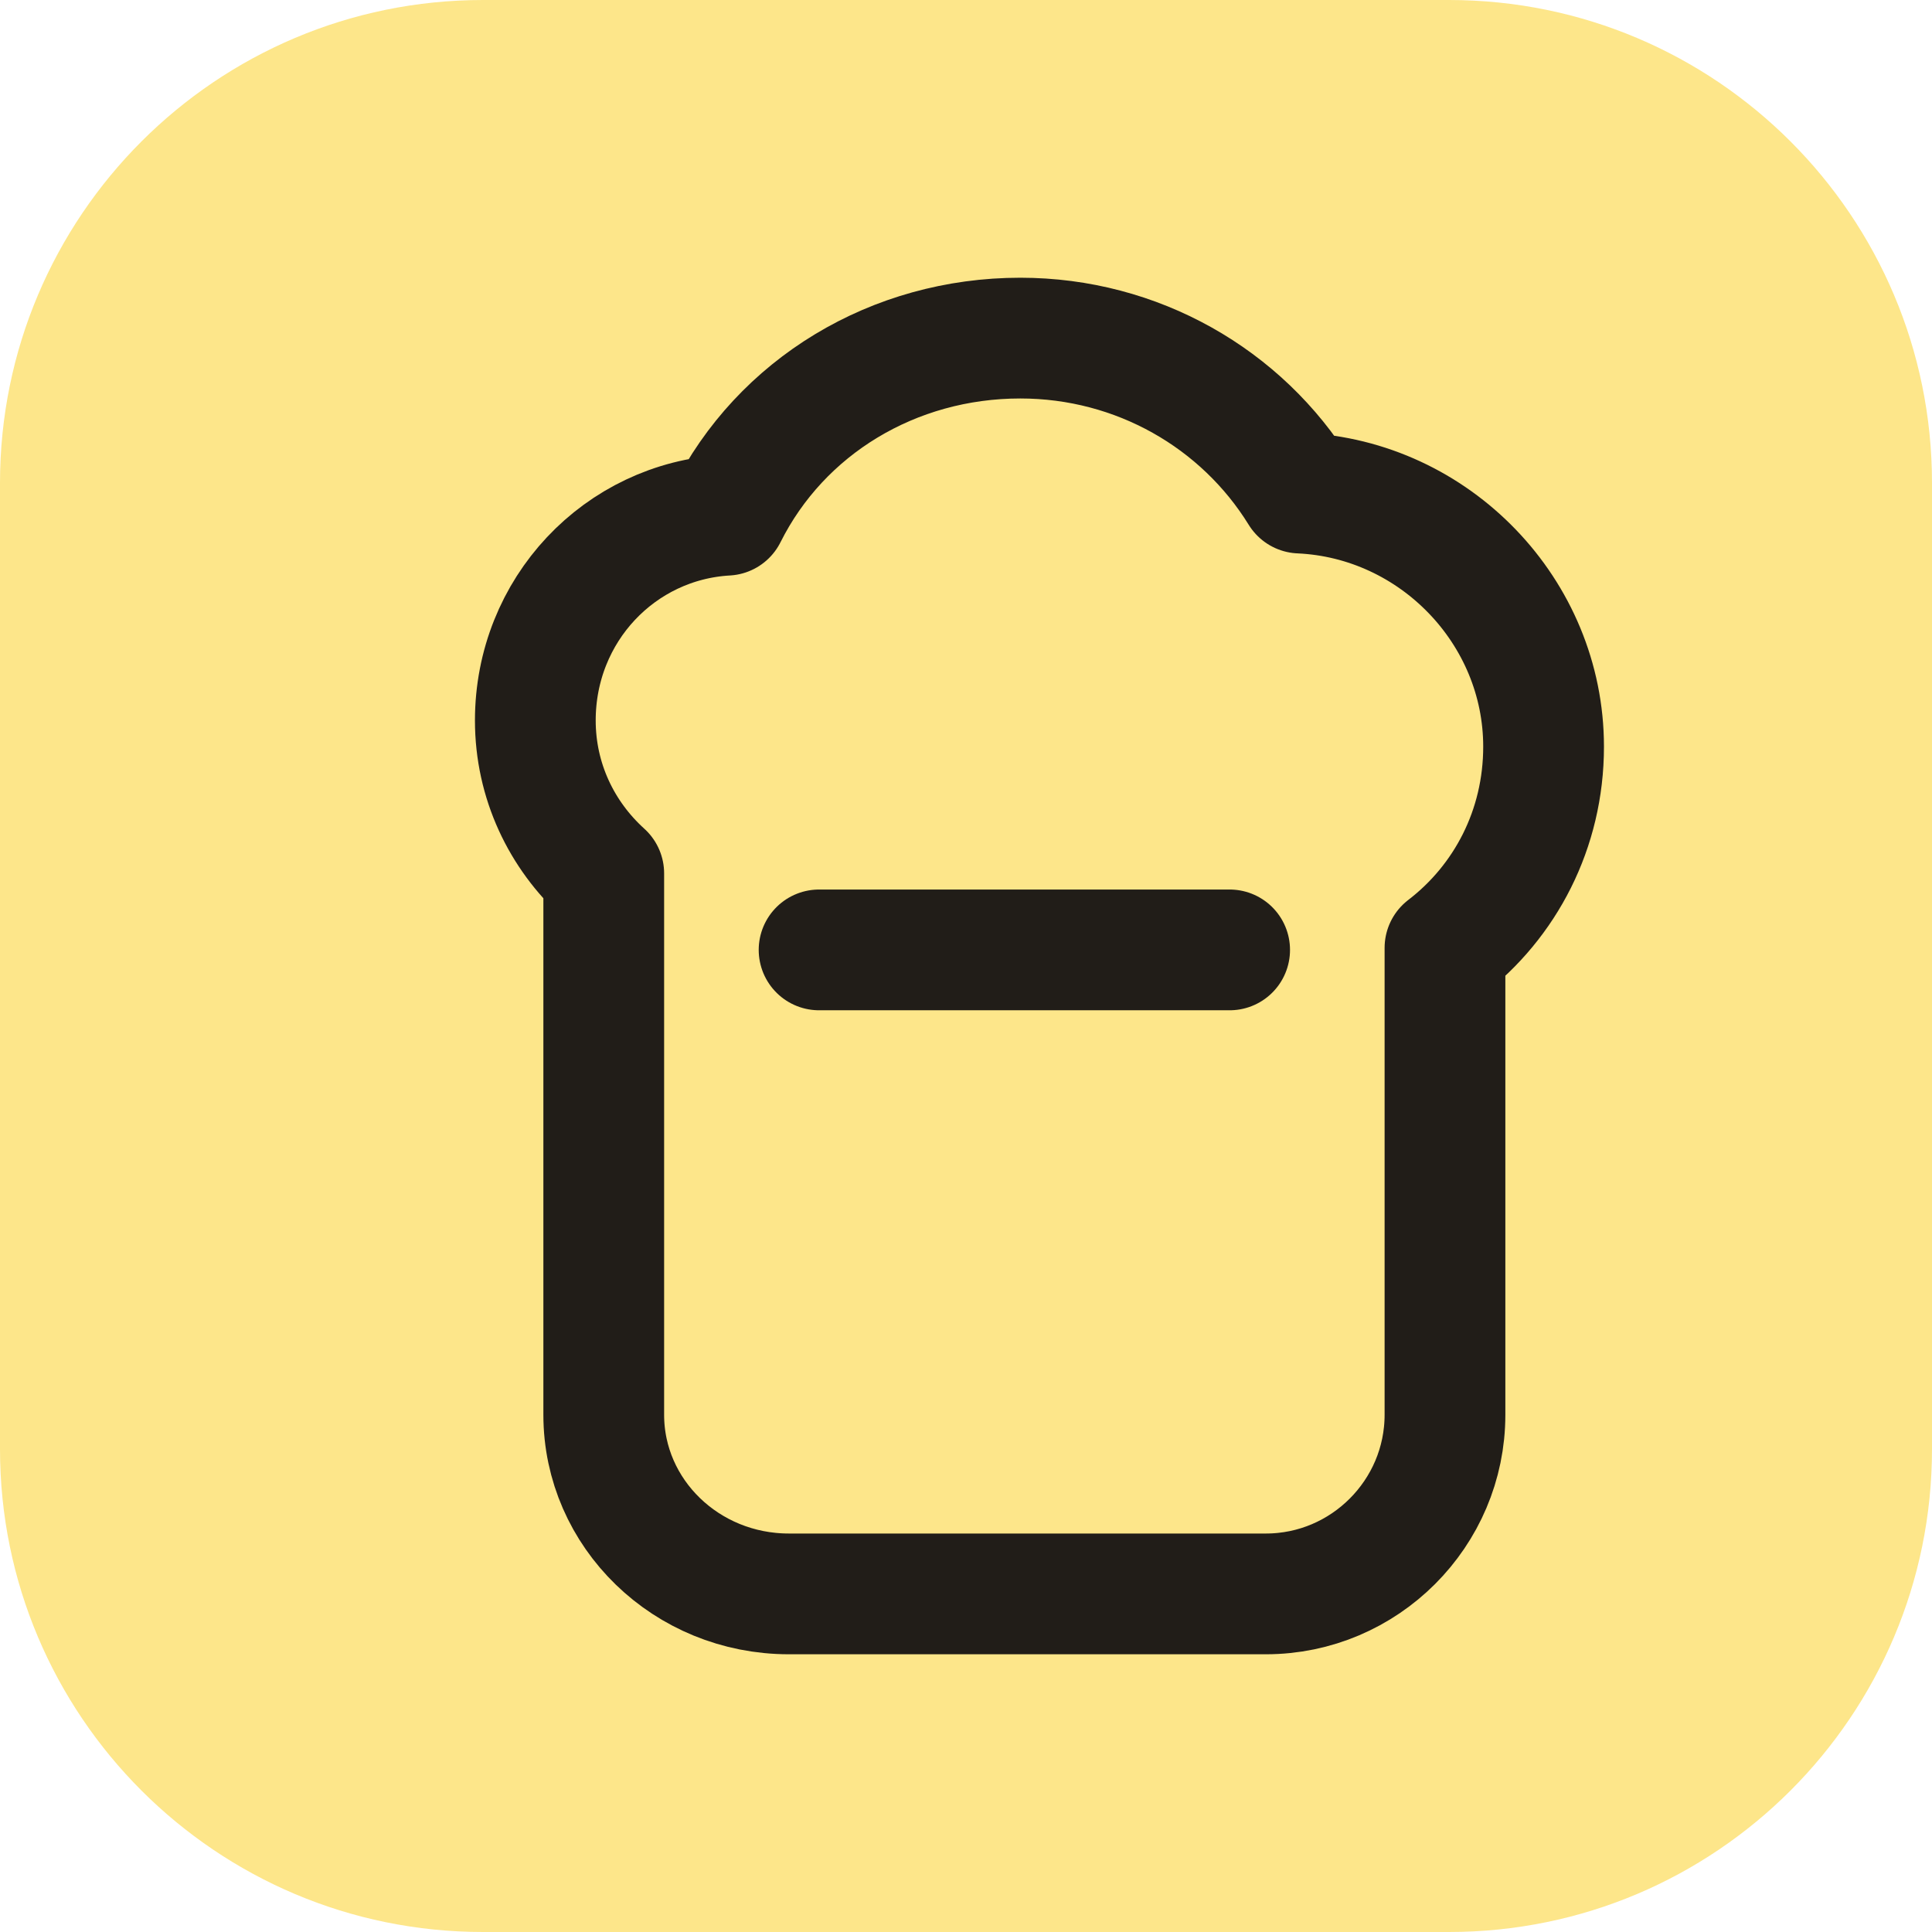
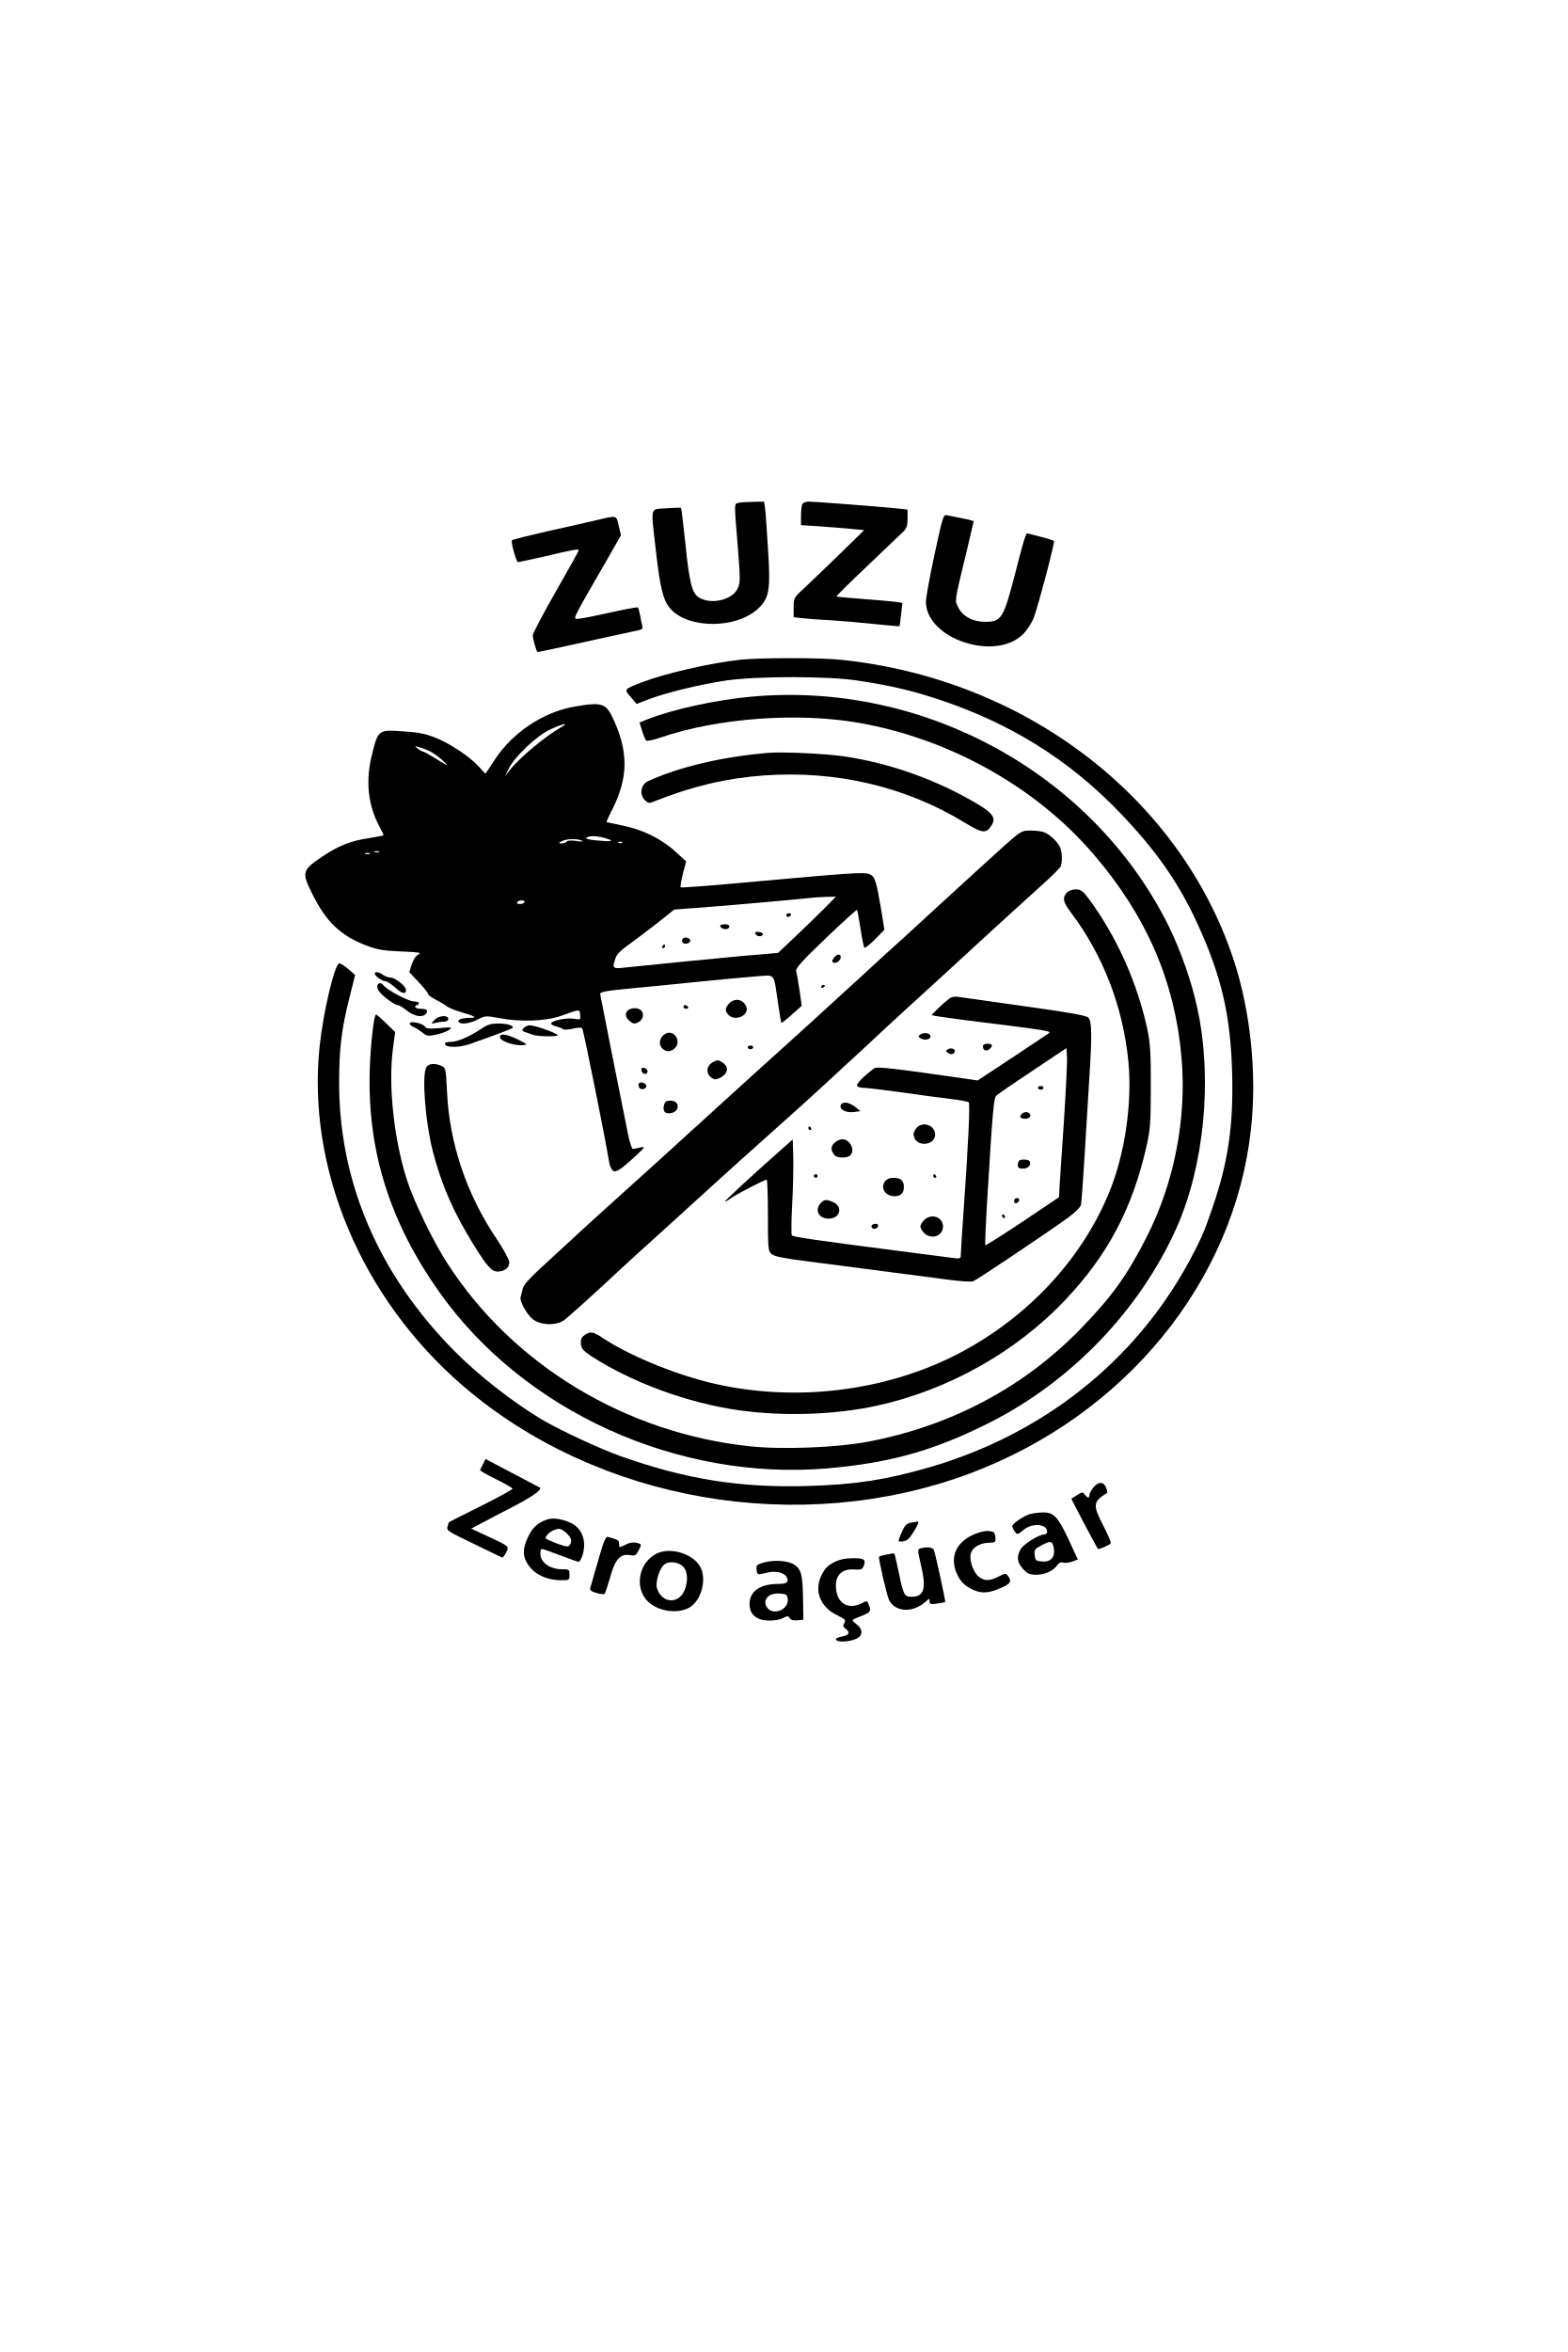
- <svg xmlns="http://www.w3.org/2000/svg" width="96" height="96" viewBox="0 0 96 96" fill="none">
-   <rect width="96" height="96" rx="24" fill="#FDE68A" />
-   <path d="M30 43.4C27.9 41.5 26.6 38.8 26.6 35.8C26.6 30.3 30.8 25.9 36.1 25.6C38.8 20.2 44.4 16.8 50.7 16.8C56.5 16.8 61.7 19.8 64.6 24.5C71.3 24.8 76.7 30.4 76.7 37.1C76.7 41.2 74.8 44.8 71.8 47.1V70.3C71.8 75.2 67.8 79.2 62.9 79.2H39.2C34.1 79.2 30 75.2 30 70.3V43.4Z" stroke="#211D18" stroke-width="6" stroke-linejoin="round" />
-   <path d="M40.7 47.2H61.1" stroke="#211D18" stroke-width="6" stroke-linecap="round" />
+ <svg xmlns="http://www.w3.org/2000/svg" version="1.0" width="853pt" height="1280pt" viewBox="0 0 853 1280" preserveAspectRatio="xMidYMid meet">
+   <g transform="translate(0,1280) scale(0.1,-0.1)" fill="#000000" stroke="none">
+     <path d="M4018 10063 c-22 -5 -22 2 -2 -238 14 -178 14 -197 -1 -228 -28 -60 -136 -88 -205 -52 -42 22 -57 76 -79 294 -11 106 -22 195 -24 197 -2 2 -38 1 -80 -2 -91 -8 -85 18 -57 -230 23 -201 39 -270 77 -314 96 -115 369 -114 485 3 56 55 63 102 48 325 -6 103 -13 202 -16 220 l-5 32 -62 -1 c-34 -1 -70 -3 -79 -6z" />
+     <path d="M4366 10054 c-3 -9 -6 -37 -6 -64 l0 -48 98 -6 c53 -4 131 -10 172 -14 l74 -7 -139 -136 c-77 -75 -164 -157 -192 -184 -51 -46 -53 -50 -53 -101 l0 -53 43 -5 c23 -3 92 -8 152 -11 61 -4 170 -13 244 -21 74 -8 135 -13 137 -12 1 2 6 31 9 65 l7 62 -33 5 c-19 3 -99 10 -178 16 -80 6 -146 12 -148 14 -2 2 72 75 164 162 92 88 180 171 195 186 23 22 28 35 28 76 l0 49 -67 7 c-114 11 -436 36 -469 36 -20 0 -34 -6 -38 -16z" />
+     <path d="M5087 9783 c-26 -120 -47 -236 -47 -258 1 -202 378 -327 529 -176 22 22 48 62 59 92 27 74 115 409 109 415 -3 3 -37 14 -77 24 l-71 18 -9 -21 c-5 -12 -28 -94 -50 -182 -68 -263 -77 -279 -169 -279 -65 0 -122 30 -144 77 -21 42 -24 22 44 304 21 89 39 164 39 166 0 2 -28 10 -62 16 -35 7 -72 15 -84 17 -19 5 -23 -9 -67 -213z" />
+     <path d="M3250 9970 c-41 -10 -160 -37 -265 -60 -104 -24 -194 -46 -198 -50 -7 -6 16 -94 30 -119 1 -1 64 12 140 29 167 40 193 44 193 35 0 -4 -56 -105 -125 -225 -69 -121 -125 -227 -125 -238 0 -16 18 -81 25 -90 2 -2 85 16 370 79 50 11 116 25 148 32 52 10 58 13 53 31 -3 12 -9 38 -12 59 -4 20 -9 39 -13 41 -3 3 -76 -11 -161 -30 -85 -19 -162 -34 -172 -32 -18 3 -18 3 176 339 l66 116 -12 51 c-13 59 -8 58 -118 32z" />
+     <path d="M4033 9210 c-167 -18 -414 -75 -541 -124 -97 -38 -96 -36 -59 -79 l32 -38 65 25 c94 36 286 83 425 103 169 24 555 24 715 -1 178 -27 293 -54 435 -101 391 -129 712 -328 987 -614 197 -204 323 -383 425 -606 132 -287 182 -501 190 -820 7 -283 -22 -481 -108 -730 -45 -132 -63 -172 -128 -293 -295 -542 -795 -938 -1411 -1117 -239 -69 -401 -94 -661 -102 -371 -11 -669 37 -1023 163 -115 41 -335 144 -429 200 -162 98 -344 240 -476 374 -411 416 -626 919 -625 1460 0 182 13 289 56 460 l31 124 -38 33 c-22 18 -43 32 -49 30 -26 -9 -86 -264 -106 -449 -71 -667 227 -1374 780 -1850 734 -632 1834 -822 2759 -477 844 316 1439 1043 1530 1871 34 304 -2 646 -95 928 -295 886 -1140 1529 -2143 1630 -115 11 -428 11 -538 0z" />
+     <path d="M4094 9009 c-193 -17 -437 -70 -573 -125 l-40 -16 14 -45 c8 -25 18 -49 22 -53 4 -5 40 3 78 16 308 106 746 139 1081 80 493 -87 960 -348 1273 -711 290 -336 446 -694 482 -1108 30 -331 -39 -684 -190 -980 -107 -210 -189 -324 -361 -501 -308 -316 -703 -526 -1155 -612 -168 -32 -467 -44 -642 -25 -677 71 -1292 443 -1648 996 -75 115 -176 324 -216 442 -74 222 -107 524 -80 727 l12 89 -51 50 c-28 27 -52 48 -54 46 -12 -14 -28 -157 -33 -290 -16 -443 105 -834 377 -1219 460 -651 1299 -1031 2115 -961 343 30 580 97 880 248 445 224 817 611 1018 1058 152 339 198 813 115 1195 -31 147 -91 316 -157 451 -411 827 -1328 1332 -2267 1248z" />
+     <path d="M3125 8954 c-168 -29 -335 -141 -431 -287 -26 -40 -49 -74 -50 -76 -2 -2 -17 13 -35 34 -47 53 -149 123 -231 157 -55 23 -94 32 -172 37 -149 11 -147 12 -182 -129 -35 -140 -21 -274 42 -389 13 -24 23 -45 21 -47 -1 -2 -36 -8 -77 -15 -101 -15 -167 -41 -256 -101 -110 -74 -113 -85 -54 -203 76 -153 154 -227 295 -281 57 -22 92 -28 188 -32 98 -4 114 -6 95 -16 -14 -7 -28 -28 -37 -54 l-13 -43 51 -54 c28 -30 51 -58 51 -64 0 -6 19 -20 43 -32 23 -12 49 -27 57 -34 8 -7 40 -21 70 -30 90 -27 101 -34 58 -34 -44 -1 -70 -10 -62 -22 9 -16 62 -10 105 13 39 20 45 21 113 8 117 -23 258 -18 341 12 103 37 100 37 103 5 3 -27 2 -27 -35 -21 -42 6 -123 -11 -123 -26 0 -5 12 -13 28 -16 15 -4 32 -10 37 -15 6 -4 30 -3 54 3 24 6 46 7 50 2 7 -8 129 -615 146 -725 3 -21 12 -42 20 -49 17 -14 44 4 130 84 48 45 49 47 20 41 -16 -4 -34 -7 -40 -8 -5 -1 -17 34 -26 78 -41 201 -150 752 -152 765 -2 12 31 18 178 32 99 9 268 26 375 37 107 11 239 23 292 27 112 8 97 26 123 -145 8 -58 17 -106 18 -108 2 -1 28 19 57 45 l54 48 -12 85 c-7 46 -15 93 -18 104 -4 16 30 53 161 179 91 87 168 157 170 154 2 -2 11 -48 19 -102 8 -54 18 -101 21 -104 3 -3 29 17 58 46 l51 52 -17 107 c-27 158 -34 182 -63 195 -28 13 -103 8 -671 -44 -194 -18 -355 -30 -358 -27 -3 3 3 36 12 74 l18 67 -58 53 c-76 70 -181 121 -287 142 -47 10 -86 18 -88 19 -2 1 12 33 32 71 85 170 87 308 7 484 -42 93 -62 100 -216 73z m-71 -112 c-83 -46 -235 -173 -282 -237 l-23 -30 20 41 c31 65 152 180 224 213 67 32 111 41 61 13z m-717 -129 c17 -8 49 -30 70 -49 42 -39 34 -36 -44 13 -29 18 -56 33 -61 33 -4 0 -17 7 -28 16 -18 14 -18 15 6 8 14 -3 39 -13 57 -21z m956 -474 c57 -16 39 -21 -43 -13 -45 4 -67 10 -58 15 18 12 55 11 101 -2z m-123 -17 c3 -3 -14 -2 -37 2 -24 3 -44 2 -48 -4 -3 -5 -16 -10 -28 -10 -19 1 -18 3 8 15 27 12 92 11 105 -3z m217 -8 c-3 -3 -12 -4 -19 -1 -8 3 -5 6 6 6 11 1 17 -2 13 -5z m-1324 -51 c-7 -2 -19 -2 -25 0 -7 3 -2 5 12 5 14 0 19 -2 13 -5z m-50 -10 c-7 -2 -19 -2 -25 0 -7 3 -2 5 12 5 14 0 19 -2 13 -5z m2470 -301 c-38 -37 -108 -106 -158 -153 l-90 -85 -200 -17 c-183 -17 -495 -48 -637 -63 -64 -7 -67 -4 -47 53 6 19 31 44 67 69 31 22 100 74 154 116 l98 78 197 15 c178 14 458 39 538 48 17 2 56 5 88 6 l57 1 -67 -68z m-1628 38 c-3 -5 -15 -10 -26 -10 -11 0 -17 5 -14 10 3 6 15 10 26 10 11 0 17 -4 14 -10z" />
+     <path d="M4280 7820 c0 -5 4 -10 9 -10 6 0 13 5 16 10 3 6 -1 10 -9 10 -9 0 -16 -4 -16 -10z" />
+     <path d="M3920 7761 c0 -12 29 -23 41 -15 18 10 9 24 -16 24 -14 0 -25 -4 -25 -9z" />
+     <path d="M4112 7718 c5 -15 37 -18 41 -3 1 6 -9 12 -22 13 -16 3 -22 -1 -19 -10z" />
+     <path d="M3715 7690 c-4 -7 -3 -16 2 -21 12 -12 45 0 40 15 -5 15 -34 19 -42 6z" />
+     <path d="M3605 7650 c-3 -5 -1 -10 4 -10 6 0 11 5 11 10 0 6 -2 10 -4 10 -3 0 -8 -4 -11 -10z" />
+     <path d="M4185 8703 c-248 -20 -487 -76 -657 -154 -39 -17 -49 -72 -19 -102 19 -19 24 -20 53 -8 208 83 393 126 597 141 394 28 772 -61 1094 -258 94 -57 115 -60 143 -16 26 39 11 65 -63 111 -223 136 -491 232 -748 268 -101 14 -326 24 -400 18z" />
+     <path d="M5473 8203 c-48 -43 -205 -186 -349 -318 -143 -132 -278 -255 -300 -274 -21 -19 -93 -85 -159 -146 -124 -114 -353 -323 -555 -504 -63 -57 -157 -143 -209 -190 -52 -47 -99 -90 -105 -96 -7 -5 -39 -35 -72 -65 -63 -58 -178 -162 -359 -325 -60 -54 -137 -124 -170 -154 -33 -31 -107 -99 -164 -151 -156 -142 -180 -168 -187 -198 -3 -15 -8 -33 -10 -41 -7 -23 34 -95 68 -122 45 -33 131 -34 172 -1 27 21 157 138 291 263 33 31 116 107 185 169 69 62 168 152 220 200 144 131 289 262 455 410 83 73 204 183 270 244 66 61 151 140 190 175 38 35 99 92 135 126 36 33 168 155 295 270 126 116 237 217 245 225 32 30 217 198 312 284 53 47 99 93 102 102 10 26 7 84 -6 107 -15 30 -56 67 -85 78 -13 5 -46 9 -74 9 -47 0 -52 -3 -136 -77z" />
+     <path d="M5807 7942 c-25 -28 -21 -50 21 -106 177 -235 284 -513 314 -812 22 -227 -19 -508 -106 -717 -154 -373 -459 -693 -843 -886 -387 -193 -859 -250 -1292 -154 -202 44 -460 148 -607 243 -67 45 -79 47 -112 24 -17 -12 -22 -24 -20 -47 2 -26 13 -38 53 -65 220 -144 529 -258 808 -297 244 -34 521 -25 750 25 386 84 758 292 1026 576 229 242 362 492 439 824 24 105 26 134 26 335 1 175 -3 237 -17 305 -54 258 -168 512 -320 718 -33 44 -44 52 -72 52 -18 0 -39 -8 -48 -18z" />
+     <path d="M4546 7595 c-20 -20 -21 -35 -2 -35 21 0 41 29 29 41 -7 7 -16 5 -27 -6z" />
+     <path d="M2040 7501 c0 -13 41 -41 59 -41 7 0 31 -16 53 -35 37 -34 58 -38 58 -12 0 20 -60 67 -84 67 -12 0 -31 7 -42 15 -22 16 -44 19 -44 6z" />
+     <path d="M2055 7440 c-3 -5 -1 -19 5 -30 13 -24 87 -80 105 -80 7 0 29 -13 50 -30 40 -32 85 -39 104 -17 14 18 4 27 -31 27 -15 0 -28 5 -28 10 0 6 5 10 10 10 6 0 10 5 10 10 0 6 -12 10 -27 10 -28 0 -141 59 -163 85 -14 17 -26 19 -35 5z" />
+     <path d="M4470 7429 c0 -5 5 -7 10 -4 6 3 10 8 10 11 0 2 -4 4 -10 4 -5 0 -10 -5 -10 -11z" />
+     <path d="M5169 7367 c-39 -30 -100 -89 -97 -92 2 -2 96 -16 208 -30 423 -53 445 -56 429 -68 -2 -2 -90 -60 -195 -130 l-192 -127 -273 39 c-208 29 -278 36 -290 27 -50 -35 -100 -86 -94 -95 3 -6 19 -11 35 -11 16 0 107 -11 202 -24 95 -14 216 -30 268 -36 52 -6 99 -15 103 -19 8 -8 -2 -224 -28 -593 -8 -114 -15 -219 -15 -233 0 -25 -2 -26 -42 -21 -24 3 -167 22 -318 41 -431 56 -552 73 -560 82 -3 4 -3 80 2 168 5 88 7 204 6 257 l-3 97 -80 -71 c-154 -136 -296 -268 -289 -268 3 0 18 8 32 19 31 22 183 101 195 101 4 0 7 -87 7 -193 0 -179 1 -195 19 -211 15 -14 67 -24 208 -42 349 -45 647 -84 760 -99 62 -8 120 -12 130 -8 20 7 409 268 515 345 39 29 70 59 72 71 3 12 12 141 21 287 9 146 20 332 25 413 15 229 13 301 -7 320 -13 11 -115 29 -348 61 -181 26 -343 49 -360 51 -16 3 -37 -1 -46 -8z m622 -672 c-12 -170 -22 -332 -24 -360 l-2 -50 -198 -133 c-110 -73 -201 -131 -204 -129 -2 3 3 124 12 269 29 475 34 531 49 546 8 8 97 69 198 136 l183 122 3 -46 c2 -25 -6 -184 -17 -355z" />
+     <path d="M5650 6880 c0 -5 7 -10 15 -10 8 0 15 5 15 10 0 6 -7 10 -15 10 -8 0 -15 -4 -15 -10z" />
+     <path d="M5560 6736 c-10 -13 -9 -17 4 -22 22 -8 49 3 44 19 -7 18 -33 20 -48 3z" />
+     <path d="M5547 6483 c-4 -3 -7 -15 -7 -25 0 -13 8 -18 29 -18 28 0 47 22 35 41 -6 10 -47 12 -57 2z" />
+     <path d="M5520 6264 c0 -9 5 -14 12 -12 18 6 21 28 4 28 -9 0 -16 -7 -16 -16z" />
+     <path d="M5455 6180 c3 -5 8 -10 11 -10 2 0 4 5 4 10 0 6 -5 10 -11 10 -5 0 -7 -4 -4 -10z" />
+     <path d="M3970 7340 c-24 -24 -25 -43 -4 -64 36 -36 112 -2 97 43 -15 42 -61 53 -93 21z" />
+     <path d="M3720 7320 c0 -5 7 -10 16 -10 8 0 12 5 9 10 -3 6 -10 10 -16 10 -5 0 -9 -4 -9 -10z" />
+     <path d="M3442 7312 c-35 -6 -47 -37 -22 -62 11 -11 25 -20 31 -20 25 0 49 22 49 45 0 27 -24 43 -58 37z" />
+     <path d="M2364 7248 c-19 -21 -19 -21 6 -15 14 4 35 7 48 7 13 0 22 6 22 15 0 23 -54 19 -76 -7z" />
+     <path d="M2230 7230 c0 -6 10 -15 23 -20 12 -5 33 -19 47 -30 23 -19 31 -20 77 -10 28 6 59 18 69 26 17 14 12 15 -53 9 -56 -5 -73 -3 -80 8 -10 18 -83 33 -83 17z" />
+     <path d="M2626 7205 c-67 -45 -135 -75 -172 -75 -24 0 -34 -4 -32 -12 7 -21 79 -20 138 1 136 48 223 81 229 86 12 12 -26 25 -75 25 -38 0 -61 -6 -88 -25z" />
+     <path d="M2850 7205 c-10 -12 -9 -16 6 -21 11 -3 29 -10 42 -15 29 -11 149 -12 137 -1 -16 14 -125 52 -150 52 -12 0 -28 -7 -35 -15z" />
+     <path d="M3607 7162 c-45 -49 20 -113 67 -66 30 30 9 84 -33 84 -10 0 -25 -8 -34 -18z" />
+     <path d="M5010 7170 c-13 -9 -13 -11 0 -20 21 -14 55 -8 55 10 0 18 -34 24 -55 10z" />
+     <path d="M2722 7153 c4 -20 79 -45 123 -41 29 3 27 4 -26 31 -65 32 -102 35 -97 10z" />
+     <path d="M5350 7106 c0 -22 19 -30 35 -16 22 18 18 30 -10 30 -15 0 -25 -6 -25 -14z" />
+     <path d="M4070 7100 c0 -5 7 -10 15 -10 8 0 15 5 15 10 0 6 -7 10 -15 10 -8 0 -15 -4 -15 -10z" />
+     <path d="M5159 7089 c-12 -8 -12 -10 1 -19 17 -11 32 -8 37 7 5 15 -21 23 -38 12z" />
+     <path d="M3872 7014 c-28 -19 -28 -58 -1 -78 19 -13 25 -13 50 -1 39 21 48 54 19 77 -27 22 -39 22 -68 2z" />
+     <path d="M2320 6991 c-24 -47 -5 -295 35 -453 47 -183 112 -333 221 -509 75 -121 100 -149 133 -149 37 0 64 21 63 51 0 13 -30 69 -67 124 -165 244 -259 522 -272 807 -6 121 -7 127 -30 137 -37 17 -71 13 -83 -8z" />
+     <path d="M3492 6973 c4 -21 33 -25 33 -3 0 8 -8 16 -18 18 -14 3 -18 -1 -15 -15z" />
+     <path d="M3477 6903 c-3 -5 -2 -15 3 -22 10 -17 43 -6 38 12 -6 15 -34 22 -41 10z" />
+     <path d="M3614 6784 c-8 -31 6 -47 36 -42 52 7 52 68 1 68 -25 0 -32 -5 -37 -26z" />
+     <path d="M4576 6785 c-8 -22 28 -42 70 -37 l38 5 -29 23 c-34 27 -70 31 -79 9z" />
+     <path d="M4984 6655 c-13 -20 -14 -31 -6 -49 23 -50 112 -36 112 19 0 55 -75 77 -106 30z" />
+     <path d="M4400 6660 c0 -5 5 -10 11 -10 5 0 7 5 4 10 -3 6 -8 10 -11 10 -2 0 -4 -4 -4 -10z" />
+     <path d="M4542 6580 c-21 -20 -21 -40 1 -67 12 -16 69 -17 85 -1 29 29 -1 88 -44 88 -11 0 -30 -9 -42 -20z" />
+     <path d="M4430 6400 c0 -5 5 -10 10 -10 6 0 10 5 10 10 0 6 -4 10 -10 10 -5 0 -10 -4 -10 -10z" />
+     <path d="M5080 6400 c0 -5 5 -10 11 -10 5 0 7 5 4 10 -3 6 -8 10 -11 10 -2 0 -4 -4 -4 -10z" />
+     <path d="M4816 6369 c-25 -36 4 -79 54 -79 33 0 50 17 50 50 0 35 -17 50 -56 50 -22 0 -38 -7 -48 -21z" />
+     <path d="M4467 6252 c-34 -37 -11 -83 41 -84 64 -2 84 64 27 90 -36 16 -49 15 -68 -6z" />
+     <path d="M5030 6160 c-11 -11 -20 -27 -20 -35 0 -8 9 -24 20 -35 39 -39 103 -17 103 35 0 52 -64 74 -103 35z" />
+     <path d="M4745 6131 c-3 -5 -1 -12 5 -16 12 -7 30 2 30 16 0 12 -27 12 -35 0z" />
+     <path d="M2629 4832 c-7 -15 -15 -29 -16 -32 -2 -3 37 -26 87 -50 49 -24 90 -48 90 -52 0 -4 -78 -47 -172 -94 -95 -47 -174 -87 -174 -88 -1 0 -5 -11 -8 -24 -7 -21 4 -27 141 -93 81 -39 151 -73 155 -75 4 -3 14 9 22 25 19 36 20 35 -99 90 l-90 42 55 29 c30 17 107 56 170 89 101 52 162 94 149 105 -2 1 -70 37 -150 79 l-146 77 -14 -28z" />
+     <path d="M5951 4704 c-12 -15 -21 -33 -21 -40 0 -19 -10 -18 -25 2 -11 15 -14 15 -41 -2 -16 -10 -30 -19 -32 -20 -2 -1 136 -263 144 -273 5 -5 63 20 70 30 3 5 -16 48 -41 97 -58 112 -56 131 23 178 1 0 -2 13 -7 28 -13 34 -43 34 -70 0z" />
+     <path d="M5606 4560 c-36 -11 -96 -52 -96 -66 0 -5 6 -19 14 -29 13 -18 15 -18 46 8 48 41 130 35 130 -10 0 -7 -6 -13 -13 -13 -29 0 -113 -51 -130 -79 -25 -42 -21 -74 12 -110 23 -25 37 -31 71 -31 47 0 92 20 114 51 10 14 21 19 32 15 9 -3 31 -1 49 5 l32 12 -49 106 c-59 126 -82 151 -141 150 -23 0 -55 -5 -71 -9z m130 -185 c9 -49 -16 -77 -65 -73 -32 3 -36 6 -39 35 -3 28 1 34 35 52 53 28 61 26 69 -14z" />
+     <path d="M2979 4531 c-49 -16 -82 -45 -105 -96 -27 -58 -30 -95 -9 -134 32 -63 104 -101 193 -101 40 0 42 1 42 30 0 29 -2 30 -44 30 -59 0 -110 34 -114 78 -2 18 1 32 8 32 6 0 52 -16 101 -35 50 -19 95 -35 99 -35 4 0 13 14 19 31 26 75 3 147 -56 178 -48 24 -100 33 -134 22z m106 -76 c26 -25 30 -41 16 -64 -7 -11 -20 -9 -70 9 -33 13 -61 25 -61 29 1 21 43 50 73 51 10 0 29 -11 42 -25z" />
+     <path d="M4957 4513 c-22 -4 -32 -14 -48 -50 -24 -56 -24 -55 8 -51 19 2 34 15 54 48 29 47 34 61 22 59 -5 -1 -21 -4 -36 -6z" />
+     <path d="M5294 4446 c-88 -41 -122 -116 -90 -200 20 -51 47 -79 100 -101 45 -19 86 -14 153 17 45 21 51 33 30 61 -11 16 -14 16 -52 -3 -49 -25 -76 -25 -107 -1 -30 24 -53 90 -44 125 8 34 47 58 97 60 38 1 40 2 37 31 -3 26 -7 30 -38 33 -21 1 -55 -7 -86 -22z" />
+     <path d="M3256 4308 c-21 -73 -40 -141 -43 -150 -4 -12 5 -19 33 -27 20 -6 40 -8 44 -6 4 2 17 42 30 87 27 100 55 133 107 125 29 -5 35 -2 48 23 19 37 19 37 -11 44 -15 4 -38 1 -56 -9 -39 -19 -38 -19 -38 4 0 18 -6 22 -61 37 -12 3 -23 -24 -53 -128z" />
+     <path d="M5009 4373 c-15 -4 -14 -11 2 -81 33 -136 21 -182 -50 -182 -39 0 -44 11 -70 139 -11 51 -21 95 -23 96 -4 4 -77 -11 -83 -17 -5 -5 43 -216 55 -237 35 -66 130 -69 198 -8 20 19 22 19 22 2 0 -15 6 -17 41 -12 22 3 42 7 44 9 3 3 -49 242 -61 281 -5 16 -36 21 -75 10z" />
+     <path d="M3572 4344 c-96 -49 -120 -185 -46 -259 53 -53 159 -70 224 -35 62 33 96 141 67 212 -33 79 -165 123 -245 82z m151 -75 c21 -26 22 -78 3 -124 -33 -78 -125 -70 -150 12 -9 30 11 100 36 125 26 26 85 19 111 -13z" />
+     <path d="M4540 4298 c-34 -17 -51 -35 -68 -70 -42 -85 -8 -173 84 -218 45 -22 50 -27 40 -43 -9 -14 -7 -21 7 -31 26 -20 20 -34 -18 -42 -19 -3 -35 -10 -35 -14 0 -23 94 -15 125 10 22 18 18 46 -10 68 -14 11 -25 22 -25 25 0 2 20 12 45 21 54 21 58 27 45 60 -9 26 -11 26 -39 11 -78 -40 -141 3 -141 96 0 59 35 91 97 88 40 -3 47 0 55 20 12 34 2 41 -60 41 -40 0 -72 -7 -102 -22z" />
+     <path d="M4160 4297 c-39 -11 -45 -15 -42 -36 3 -33 3 -33 56 -20 51 13 99 0 110 -28 10 -24 -3 -33 -47 -33 -100 0 -157 -40 -157 -109 1 -40 14 -62 47 -79 30 -16 102 -15 135 2 24 13 29 13 36 0 6 -10 20 -14 42 -12 l33 3 -2 118 c-2 127 -10 158 -48 182 -32 22 -108 27 -163 12z m128 -199 c7 -57 -79 -93 -112 -47 -29 41 7 81 69 77 35 -3 40 -6 43 -30z" />
+   </g>
</svg>
